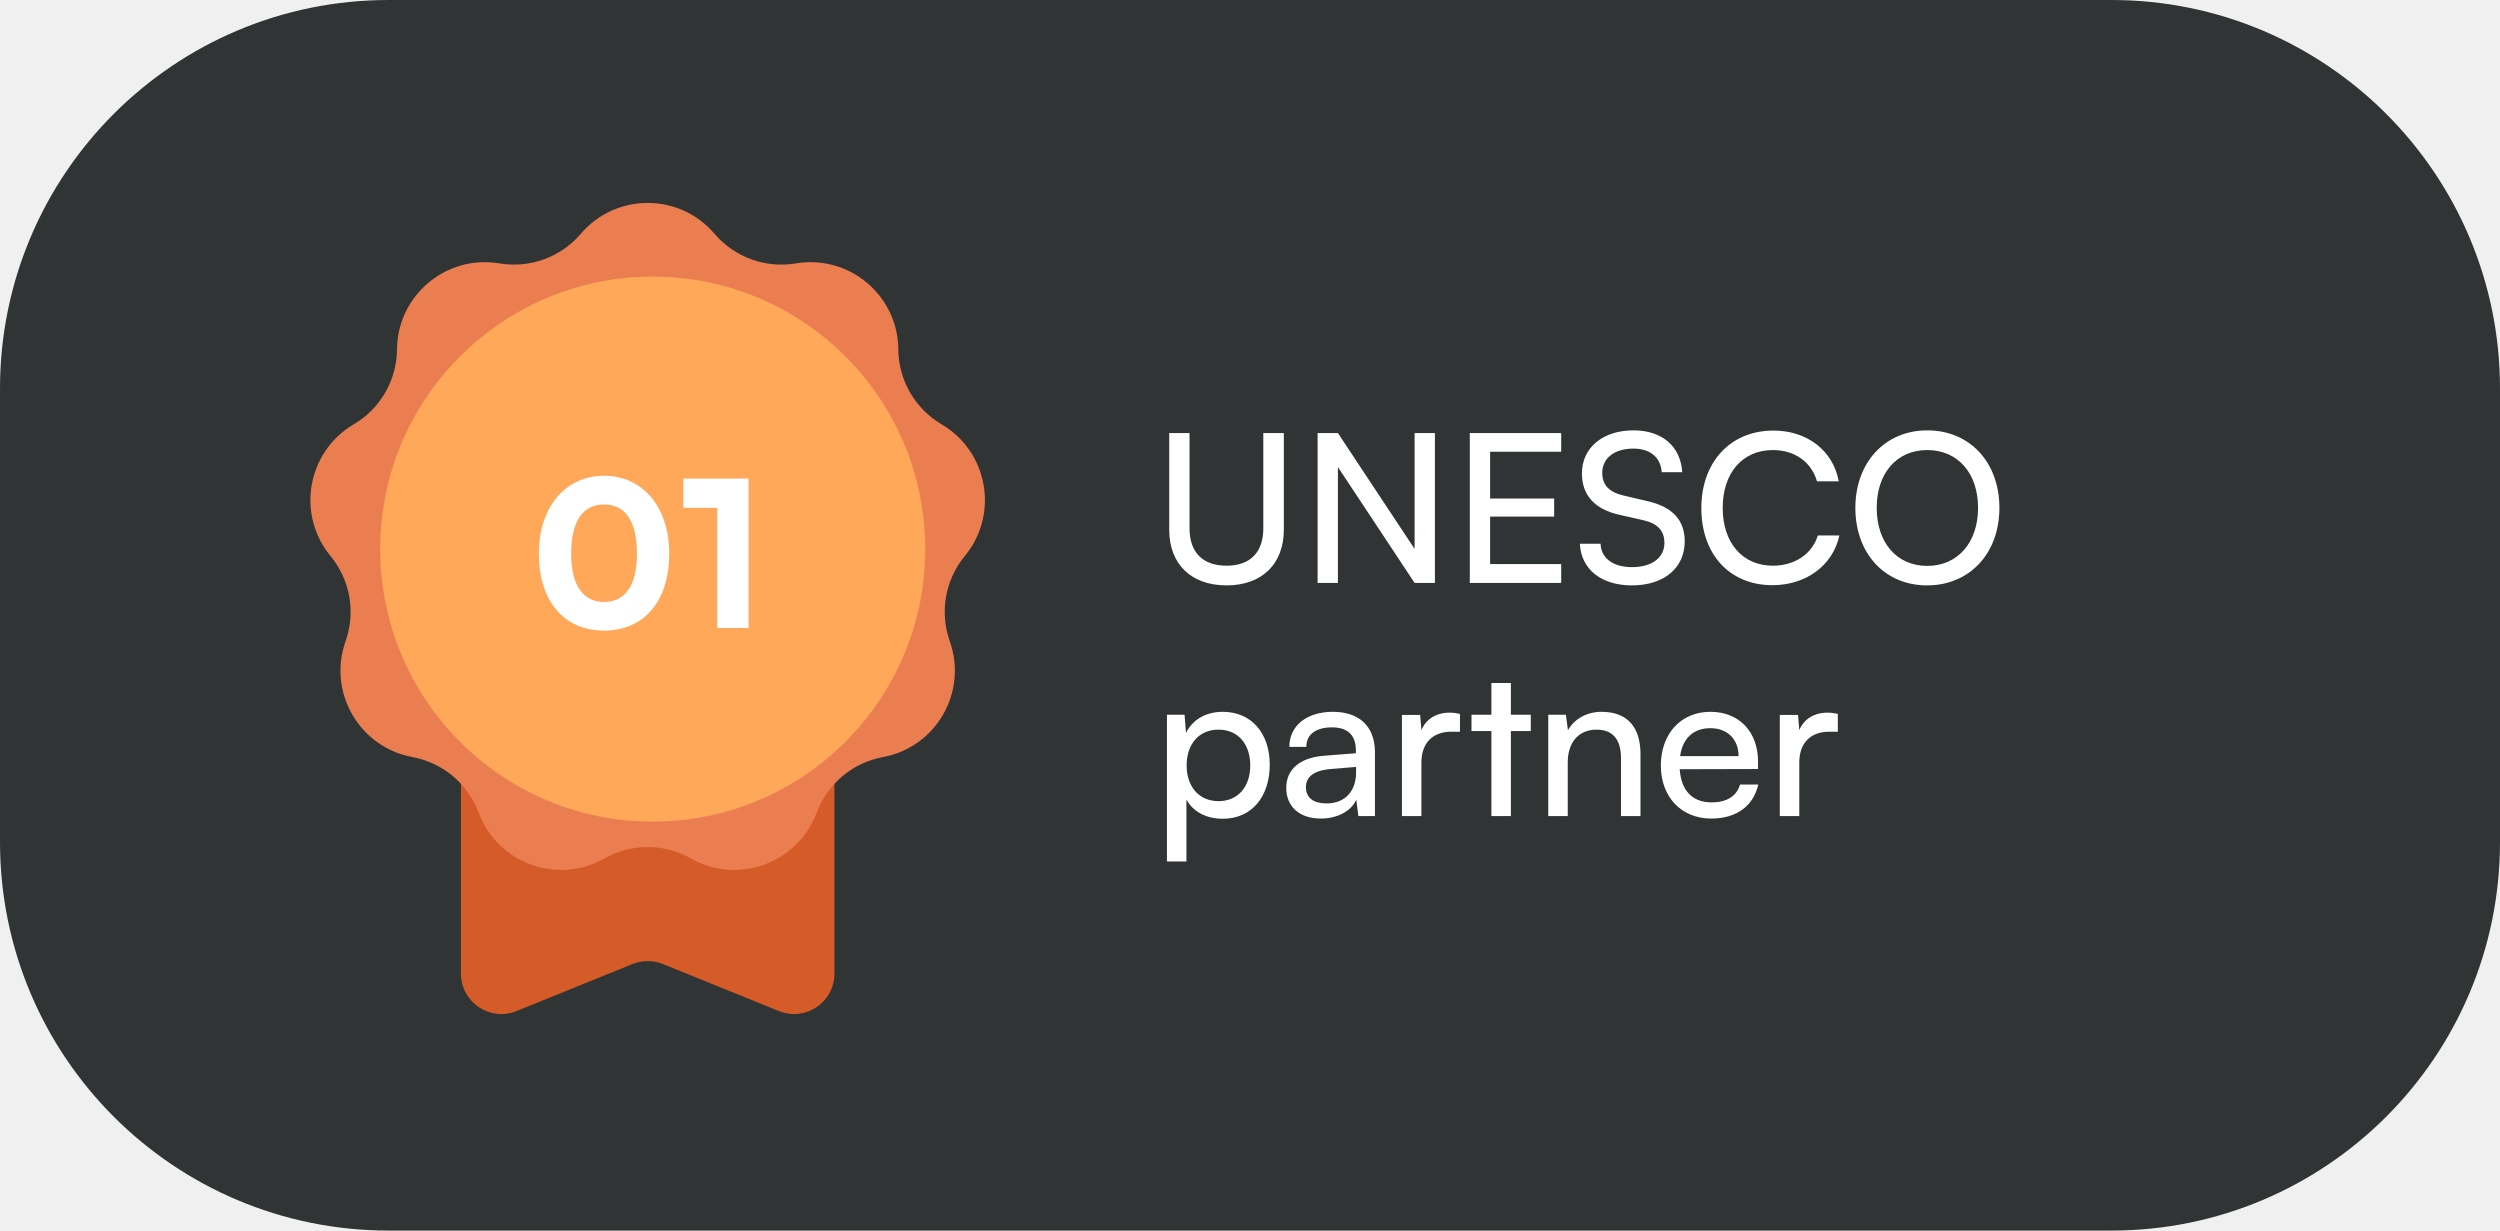
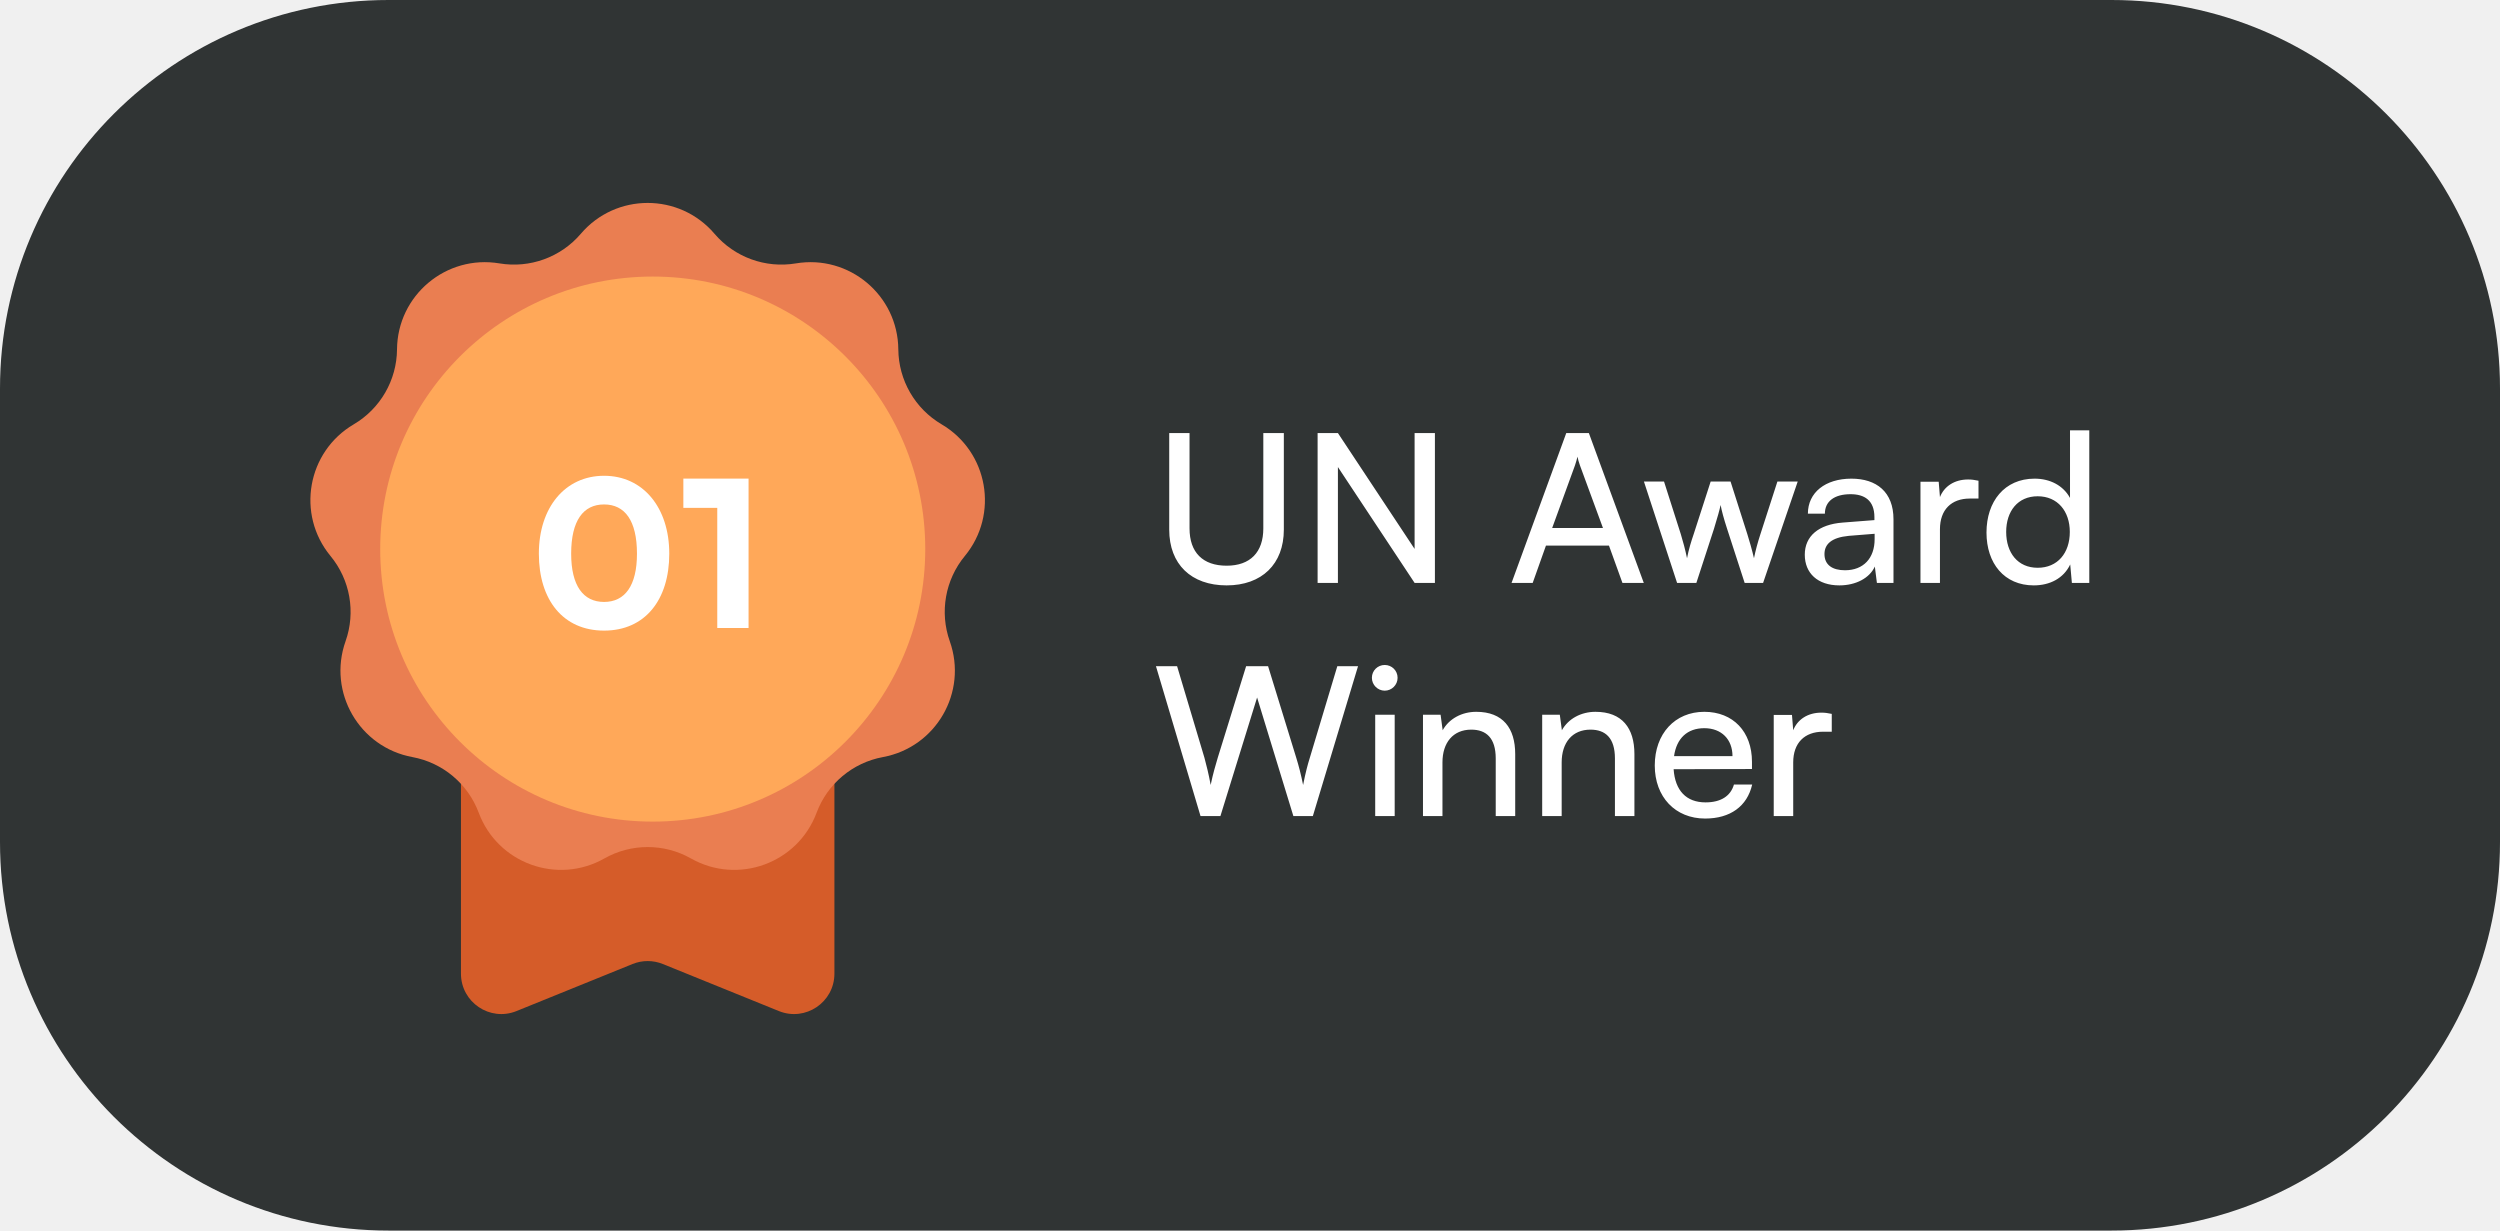
<svg xmlns="http://www.w3.org/2000/svg" width="193" height="95" viewBox="0 0 193 95" fill="none">
  <rect width="193" height="95" rx="30" fill="#303434" />
  <path d="M35.586 53.298C35.586 51.577 36.981 50.182 38.703 50.182H61.3C63.022 50.182 64.417 51.577 64.417 53.298V75.165C64.417 77.376 62.178 78.885 60.129 78.054L51.173 74.423C50.422 74.118 49.581 74.118 48.831 74.423L39.874 78.054C37.825 78.885 35.586 77.376 35.586 75.165V53.298Z" fill="#D55C29" />
-   <path d="M44.84 18.047C47.548 14.873 52.452 14.873 55.16 18.047V18.047C56.708 19.86 59.093 20.728 61.443 20.334V20.334C65.558 19.644 69.315 22.796 69.35 26.968V26.968C69.37 29.352 70.639 31.55 72.693 32.759V32.759C76.289 34.875 77.14 39.704 74.485 42.923V42.923C72.968 44.761 72.527 47.261 73.324 49.507V49.507C74.718 53.44 72.266 57.687 68.163 58.446V58.446C65.82 58.879 63.875 60.51 63.042 62.743V62.743C61.582 66.652 56.974 68.329 53.343 66.273V66.273C51.269 65.099 48.731 65.099 46.657 66.273V66.273C43.026 68.329 38.418 66.652 36.958 62.743V62.743C36.125 60.51 34.18 58.879 31.837 58.446V58.446C27.734 57.687 25.282 53.44 26.676 49.507V49.507C27.473 47.261 27.032 44.761 25.515 42.923V42.923C22.86 39.704 23.711 34.875 27.307 32.759V32.759C29.361 31.55 30.631 29.352 30.65 26.968V26.968C30.685 22.796 34.442 19.644 38.557 20.334V20.334C40.907 20.728 43.292 19.86 44.84 18.047V18.047Z" fill="#EA7E51" />
-   <circle cx="50.391" cy="42.391" r="21.039" fill="#FFA859" />
-   <path d="M41.6 42.745C41.6 39.177 43.626 36.73 46.634 36.73C49.642 36.73 51.668 39.177 51.668 42.745C51.668 46.314 49.797 48.683 46.634 48.683C43.47 48.683 41.6 46.314 41.6 42.745ZM44.094 42.745C44.094 45.223 45.029 46.47 46.634 46.47C48.239 46.47 49.174 45.223 49.174 42.745C49.174 40.19 48.239 38.943 46.634 38.943C45.029 38.943 44.094 40.19 44.094 42.745ZM55.373 39.208H52.755V36.948H57.789V48.48H55.373V39.208Z" fill="white" />
-   <path d="M90.264 40.888V33.432H91.832V40.792C91.832 42.648 92.856 43.672 94.696 43.672C96.52 43.672 97.528 42.632 97.528 40.792V33.432H99.112V40.888C99.112 43.544 97.416 45.192 94.696 45.192C91.96 45.192 90.264 43.56 90.264 40.888ZM103.287 45H101.719V33.432H103.287L109.207 42.376V33.432H110.775V45H109.207L103.287 36.056V45ZM120.525 45H113.469V33.432H120.525V34.872H115.037V38.488H119.981V39.88H115.037V43.544H120.525V45ZM122.125 36.552C122.125 34.568 123.725 33.224 126.109 33.224C128.317 33.224 129.741 34.456 129.869 36.456H128.285C128.205 35.304 127.389 34.632 126.093 34.632C124.637 34.632 123.693 35.368 123.693 36.504C123.693 37.432 124.221 37.992 125.309 38.248L127.213 38.696C129.101 39.128 130.061 40.152 130.061 41.784C130.061 43.864 128.445 45.192 125.981 45.192C123.629 45.192 122.061 43.96 121.965 41.976H123.565C123.597 43.08 124.525 43.784 125.981 43.784C127.517 43.784 128.493 43.064 128.493 41.912C128.493 41 127.997 40.424 126.893 40.168L124.989 39.736C123.101 39.304 122.125 38.216 122.125 36.552ZM136.832 45.176C133.536 45.176 131.344 42.808 131.344 39.224C131.344 35.656 133.6 33.24 136.912 33.24C139.52 33.24 141.52 34.792 141.952 37.16H140.272C139.84 35.656 138.544 34.744 136.864 34.744C134.528 34.744 132.992 36.504 132.992 39.208C132.992 41.912 134.528 43.672 136.864 43.672C138.56 43.672 139.904 42.76 140.336 41.336H142C141.504 43.64 139.44 45.176 136.832 45.176ZM154.354 39.208C154.354 42.728 152.05 45.192 148.77 45.192C145.506 45.192 143.234 42.728 143.234 39.208C143.234 35.704 145.522 33.224 148.786 33.224C152.066 33.224 154.354 35.688 154.354 39.208ZM152.706 39.208C152.706 36.52 151.138 34.744 148.786 34.744C146.434 34.744 144.882 36.52 144.882 39.208C144.882 41.896 146.434 43.688 148.786 43.688C151.138 43.688 152.706 41.88 152.706 39.208ZM90.088 66.504V55.176H91.448L91.56 56.584C92.088 55.512 93.144 54.952 94.392 54.952C96.632 54.952 98.024 56.632 98.024 59.032C98.024 61.416 96.712 63.208 94.392 63.208C93.144 63.208 92.104 62.68 91.592 61.72V66.504H90.088ZM91.608 59.096C91.608 60.696 92.536 61.848 94.072 61.848C95.608 61.848 96.52 60.696 96.52 59.096C96.52 57.48 95.608 56.328 94.072 56.328C92.536 56.328 91.608 57.464 91.608 59.096ZM101.97 63.192C100.29 63.192 99.298 62.248 99.298 60.824C99.298 59.384 100.37 58.488 102.21 58.344L104.674 58.152V57.928C104.674 56.616 103.89 56.152 102.834 56.152C101.57 56.152 100.85 56.712 100.85 57.656H99.538C99.538 56.024 100.882 54.952 102.898 54.952C104.834 54.952 106.146 55.976 106.146 58.088V63H104.866L104.706 61.736C104.306 62.632 103.234 63.192 101.97 63.192ZM102.402 62.024C103.826 62.024 104.69 61.096 104.69 59.624V59.208L102.69 59.368C101.362 59.496 100.818 60.008 100.818 60.776C100.818 61.608 101.426 62.024 102.402 62.024ZM112.709 55.112V56.488H112.037C110.613 56.488 109.733 57.352 109.733 58.856V63H108.229V55.192H109.637L109.733 56.376C110.053 55.56 110.837 55.016 111.909 55.016C112.181 55.016 112.405 55.048 112.709 55.112ZM116.64 63H115.136V56.44H113.6V55.176H115.136V52.728H116.64V55.176H118.176V56.44H116.64V63ZM121.03 63H119.526V55.176H120.886L121.046 56.376C121.542 55.48 122.534 54.952 123.638 54.952C125.702 54.952 126.646 56.216 126.646 58.216V63H125.142V58.552C125.142 56.968 124.406 56.328 123.254 56.328C121.846 56.328 121.03 57.336 121.03 58.856V63ZM132.105 63.192C129.801 63.192 128.217 61.528 128.217 59.096C128.217 56.648 129.769 54.952 132.041 54.952C134.265 54.952 135.721 56.488 135.721 58.808V59.368L129.673 59.384C129.785 61.032 130.649 61.944 132.137 61.944C133.305 61.944 134.073 61.464 134.329 60.568H135.737C135.353 62.248 134.041 63.192 132.105 63.192ZM132.041 56.216C130.729 56.216 129.897 57 129.705 58.376H134.217C134.217 57.08 133.369 56.216 132.041 56.216ZM141.881 55.112V56.488H141.209C139.785 56.488 138.905 57.352 138.905 58.856V63H137.401V55.192H138.809L138.905 56.376C139.225 55.56 140.009 55.016 141.081 55.016C141.353 55.016 141.577 55.048 141.881 55.112Z" fill="white" />
+   <path d="M44.84 18.047C47.548 14.873 52.452 14.873 55.16 18.047C56.708 19.86 59.093 20.728 61.443 20.334C65.558 19.644 69.315 22.796 69.35 26.968C69.37 29.352 70.639 31.55 72.693 32.759C76.289 34.875 77.14 39.704 74.485 42.923C72.968 44.761 72.527 47.261 73.324 49.507C74.718 53.44 72.266 57.687 68.163 58.446C65.82 58.879 63.875 60.51 63.042 62.743C61.582 66.652 56.974 68.329 53.343 66.273C51.269 65.099 48.731 65.099 46.657 66.273C43.026 68.329 38.418 66.652 36.958 62.743C36.125 60.51 34.18 58.879 31.837 58.446C27.734 57.687 25.282 53.44 26.676 49.507C27.473 47.261 27.032 44.761 25.515 42.923C22.86 39.704 23.711 34.875 27.307 32.759C29.361 31.55 30.631 29.352 30.65 26.968C30.685 22.796 34.442 19.644 38.557 20.334C40.907 20.728 43.292 19.86 44.84 18.047Z" fill="#EA7E51" />
+   <circle cx="50.391" cy="42.389" r="21.039" fill="#FFA859" />
+   <path d="M41.6 42.745C41.6 39.176 43.626 36.73 46.634 36.73C49.642 36.73 51.668 39.176 51.668 42.745C51.668 46.314 49.797 48.683 46.634 48.683C43.47 48.683 41.6 46.314 41.6 42.745ZM44.094 42.745C44.094 45.223 45.029 46.47 46.634 46.47C48.239 46.47 49.174 45.223 49.174 42.745C49.174 40.19 48.239 38.943 46.634 38.943C45.029 38.943 44.094 40.19 44.094 42.745ZM55.373 39.208H52.755V36.948H57.789V48.48H55.373V39.208Z" fill="white" />
+   <path d="M90.264 40.888V33.432H91.832V40.792C91.832 42.648 92.856 43.672 94.696 43.672C96.52 43.672 97.528 42.632 97.528 40.792V33.432H99.112V40.888C99.112 43.544 97.416 45.192 94.696 45.192C91.96 45.192 90.264 43.56 90.264 40.888ZM103.287 45H101.719V33.432H103.287L109.207 42.376V33.432H110.775V45H109.207L103.287 36.056V45ZM118.324 45H116.692L120.916 33.432H122.66L126.9 45H125.252L124.212 42.12H119.348L118.324 45ZM121.588 35.928L119.828 40.76H123.748L121.972 35.928C121.892 35.704 121.812 35.432 121.78 35.256C121.748 35.416 121.668 35.688 121.588 35.928ZM129.471 45L126.911 37.176H128.463L129.759 41.24C129.935 41.816 130.095 42.408 130.239 43.096C130.367 42.408 130.575 41.752 130.751 41.24L132.063 37.176H133.599L134.895 41.24C135.023 41.624 135.279 42.536 135.407 43.096C135.535 42.472 135.679 41.928 135.903 41.24L137.215 37.176H138.783L136.111 45H134.687L133.327 40.808C133.071 40.024 132.911 39.416 132.831 38.984C132.751 39.368 132.607 39.88 132.319 40.824L130.959 45H129.471ZM142.001 45.192C140.321 45.192 139.329 44.248 139.329 42.824C139.329 41.384 140.401 40.488 142.241 40.344L144.705 40.152V39.928C144.705 38.616 143.921 38.152 142.865 38.152C141.601 38.152 140.881 38.712 140.881 39.656H139.569C139.569 38.024 140.913 36.952 142.929 36.952C144.865 36.952 146.177 37.976 146.177 40.088V45H144.897L144.737 43.736C144.337 44.632 143.265 45.192 142.001 45.192ZM142.433 44.024C143.857 44.024 144.721 43.096 144.721 41.624V41.208L142.721 41.368C141.393 41.496 140.849 42.008 140.849 42.776C140.849 43.608 141.457 44.024 142.433 44.024ZM152.74 37.112V38.488H152.068C150.644 38.488 149.764 39.352 149.764 40.856V45H148.26V37.192H149.668L149.764 38.376C150.084 37.56 150.868 37.016 151.94 37.016C152.212 37.016 152.436 37.048 152.74 37.112ZM157.005 45.192C154.733 45.192 153.357 43.496 153.357 41.112C153.357 38.712 154.749 36.952 157.069 36.952C158.269 36.952 159.277 37.48 159.805 38.44V33.224H161.293V45H159.949L159.821 43.576C159.309 44.648 158.253 45.192 157.005 45.192ZM157.309 43.832C158.845 43.832 159.789 42.696 159.789 41.064C159.789 39.464 158.845 38.312 157.309 38.312C155.773 38.312 154.877 39.464 154.877 41.064C154.877 42.68 155.773 43.832 157.309 43.832ZM92.68 63L89.24 51.432H90.872L92.984 58.504C93.144 59.112 93.304 59.72 93.464 60.6C93.656 59.672 93.832 59.112 94.008 58.504L96.2 51.432H97.896L100.072 58.504C100.264 59.128 100.424 59.736 100.6 60.6C100.792 59.624 100.952 59.032 101.112 58.52L103.24 51.432H104.84L101.352 63H99.848L97.048 53.848L94.216 63H92.68ZM106.902 53.32C106.358 53.32 105.91 52.872 105.91 52.328C105.91 51.768 106.358 51.336 106.902 51.336C107.446 51.336 107.894 51.768 107.894 52.328C107.894 52.872 107.446 53.32 106.902 53.32ZM106.166 63V55.176H107.67V63H106.166ZM111.358 63H109.854V55.176H111.214L111.374 56.376C111.87 55.48 112.862 54.952 113.966 54.952C116.03 54.952 116.974 56.216 116.974 58.216V63H115.47V58.552C115.47 56.968 114.734 56.328 113.582 56.328C112.174 56.328 111.358 57.336 111.358 58.856V63ZM120.561 63H119.057V55.176H120.417L120.577 56.376C121.073 55.48 122.065 54.952 123.169 54.952C125.233 54.952 126.177 56.216 126.177 58.216V63H124.673V58.552C124.673 56.968 123.937 56.328 122.785 56.328C121.377 56.328 120.561 57.336 120.561 58.856V63ZM131.636 63.192C129.332 63.192 127.748 61.528 127.748 59.096C127.748 56.648 129.3 54.952 131.572 54.952C133.796 54.952 135.252 56.488 135.252 58.808V59.368L129.204 59.384C129.316 61.032 130.18 61.944 131.668 61.944C132.836 61.944 133.604 61.464 133.86 60.568H135.268C134.884 62.248 133.572 63.192 131.636 63.192ZM131.572 56.216C130.26 56.216 129.428 57 129.236 58.376H133.748C133.748 57.08 132.9 56.216 131.572 56.216ZM141.412 55.112V56.488H140.74C139.316 56.488 138.436 57.352 138.436 58.856V63H136.932V55.192H138.34L138.436 56.376C138.756 55.56 139.54 55.016 140.612 55.016C140.884 55.016 141.108 55.048 141.412 55.112Z" fill="white" />
</svg>
